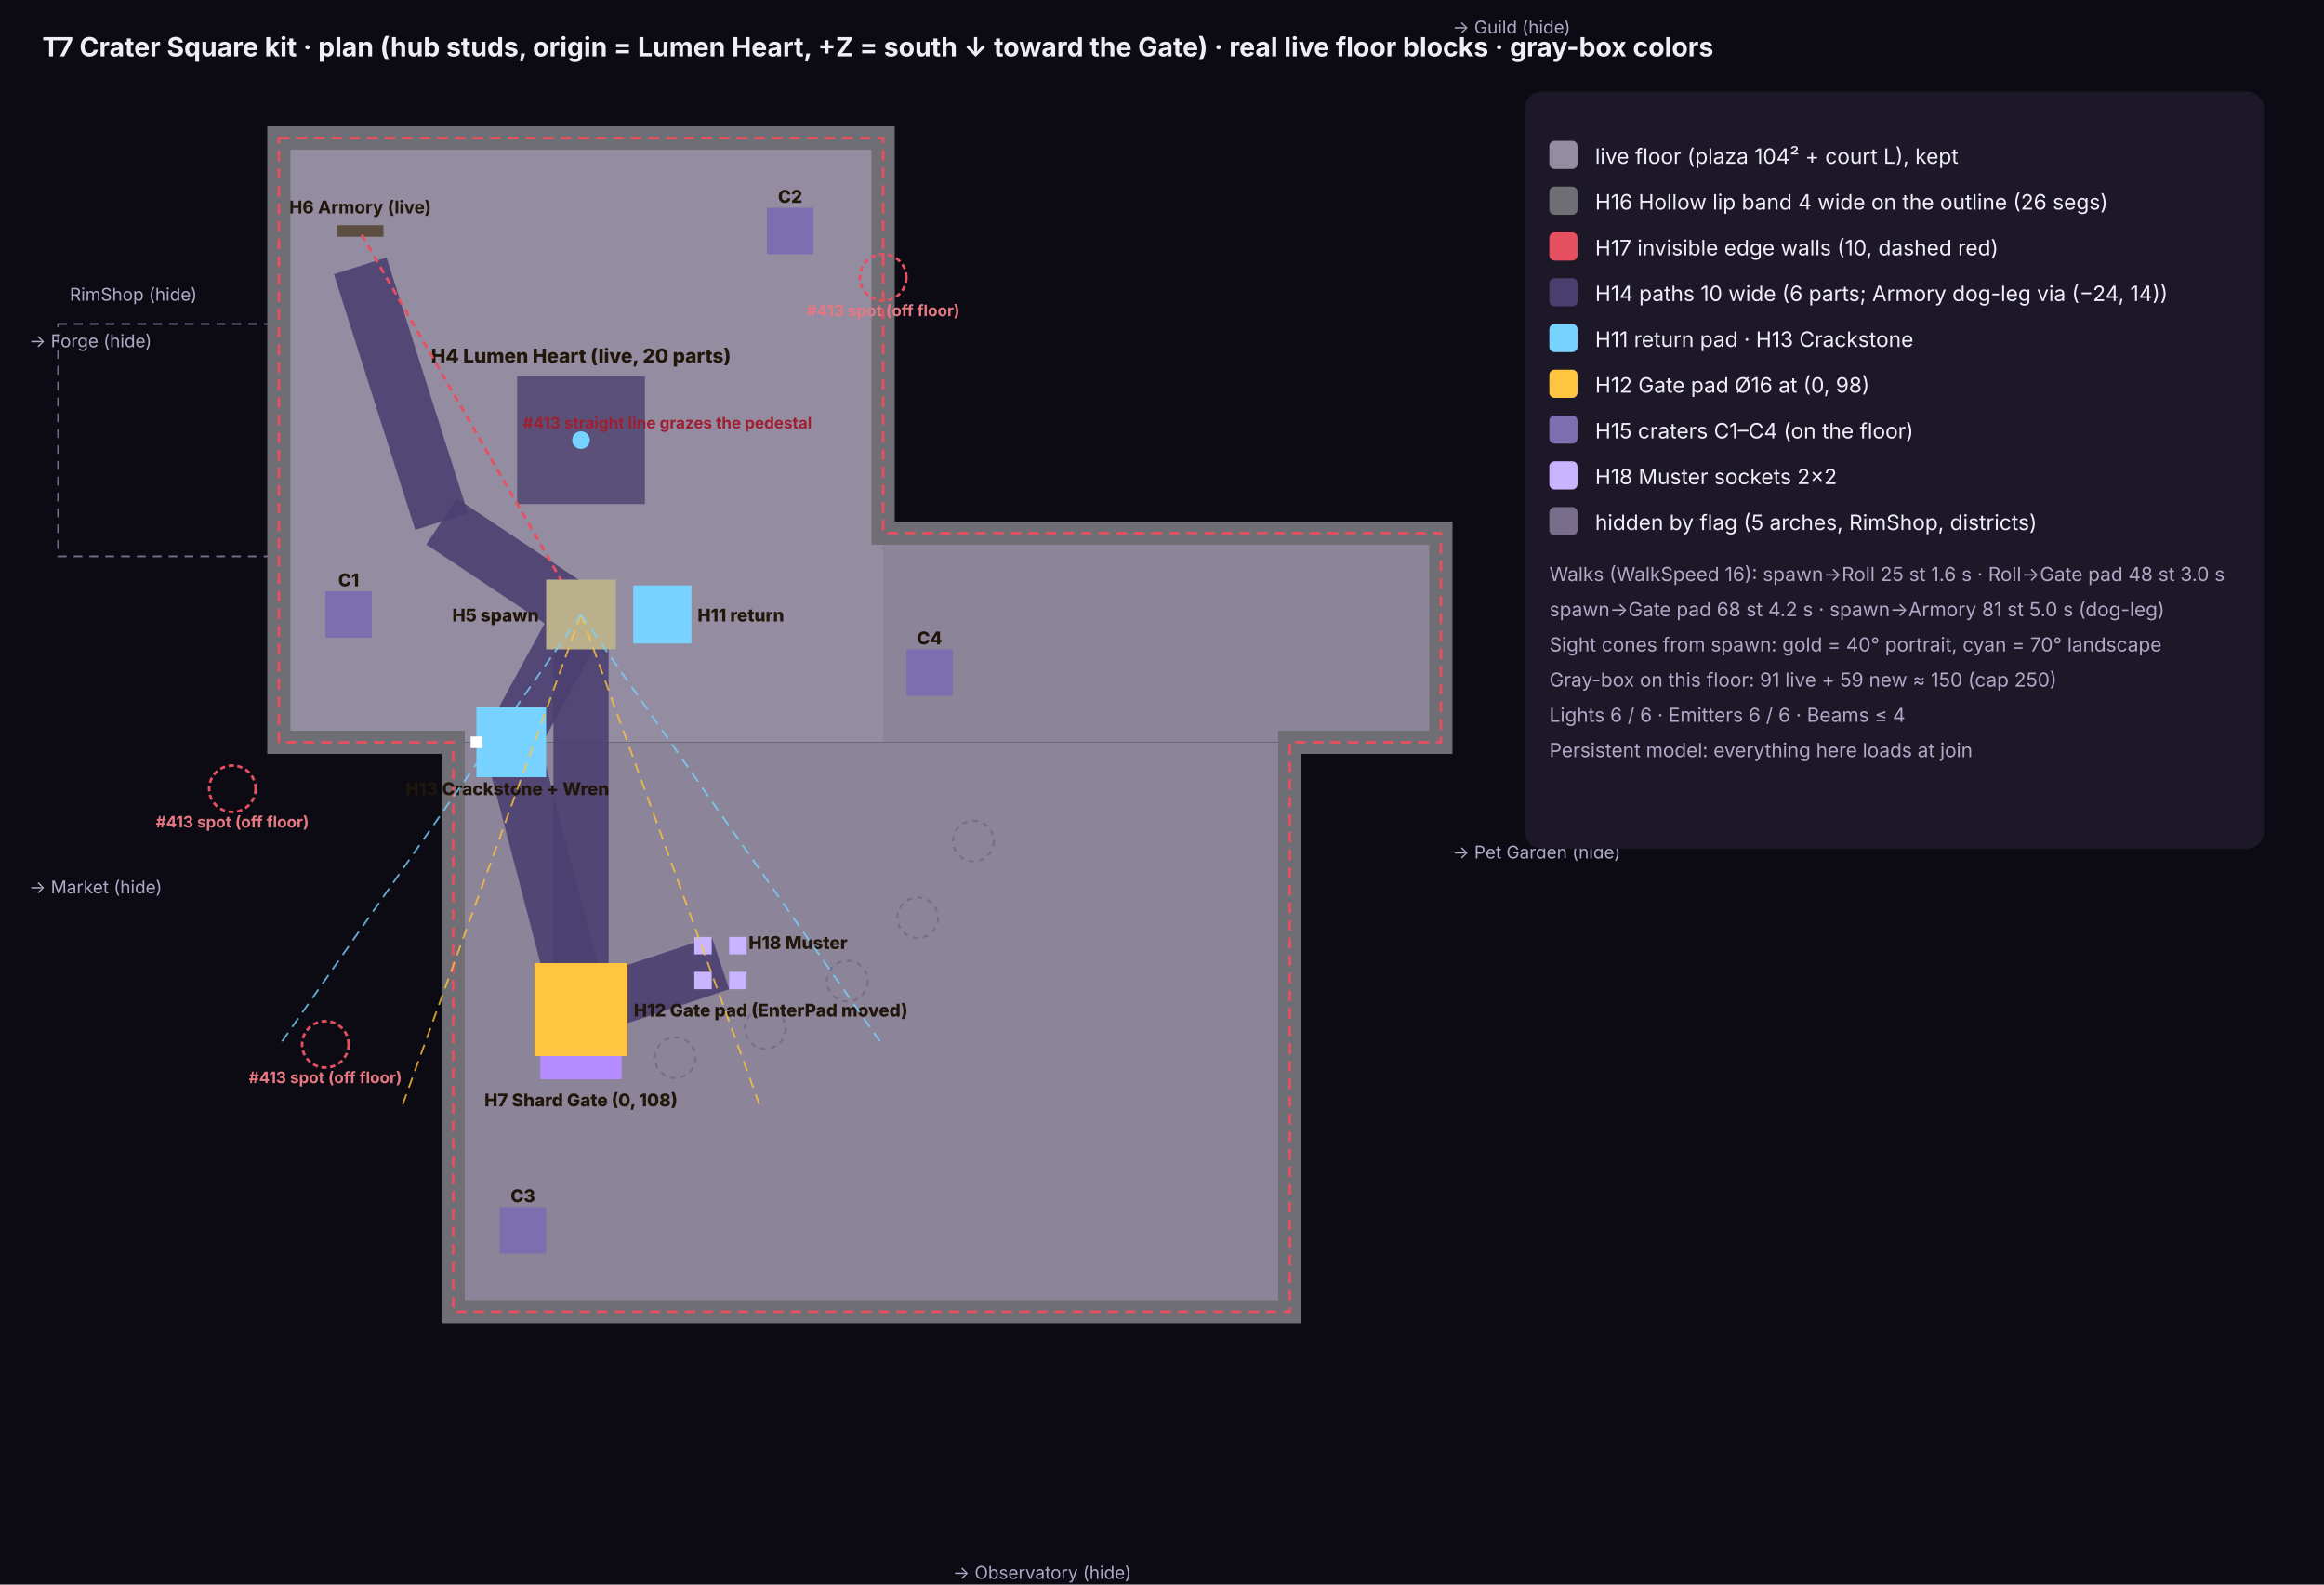
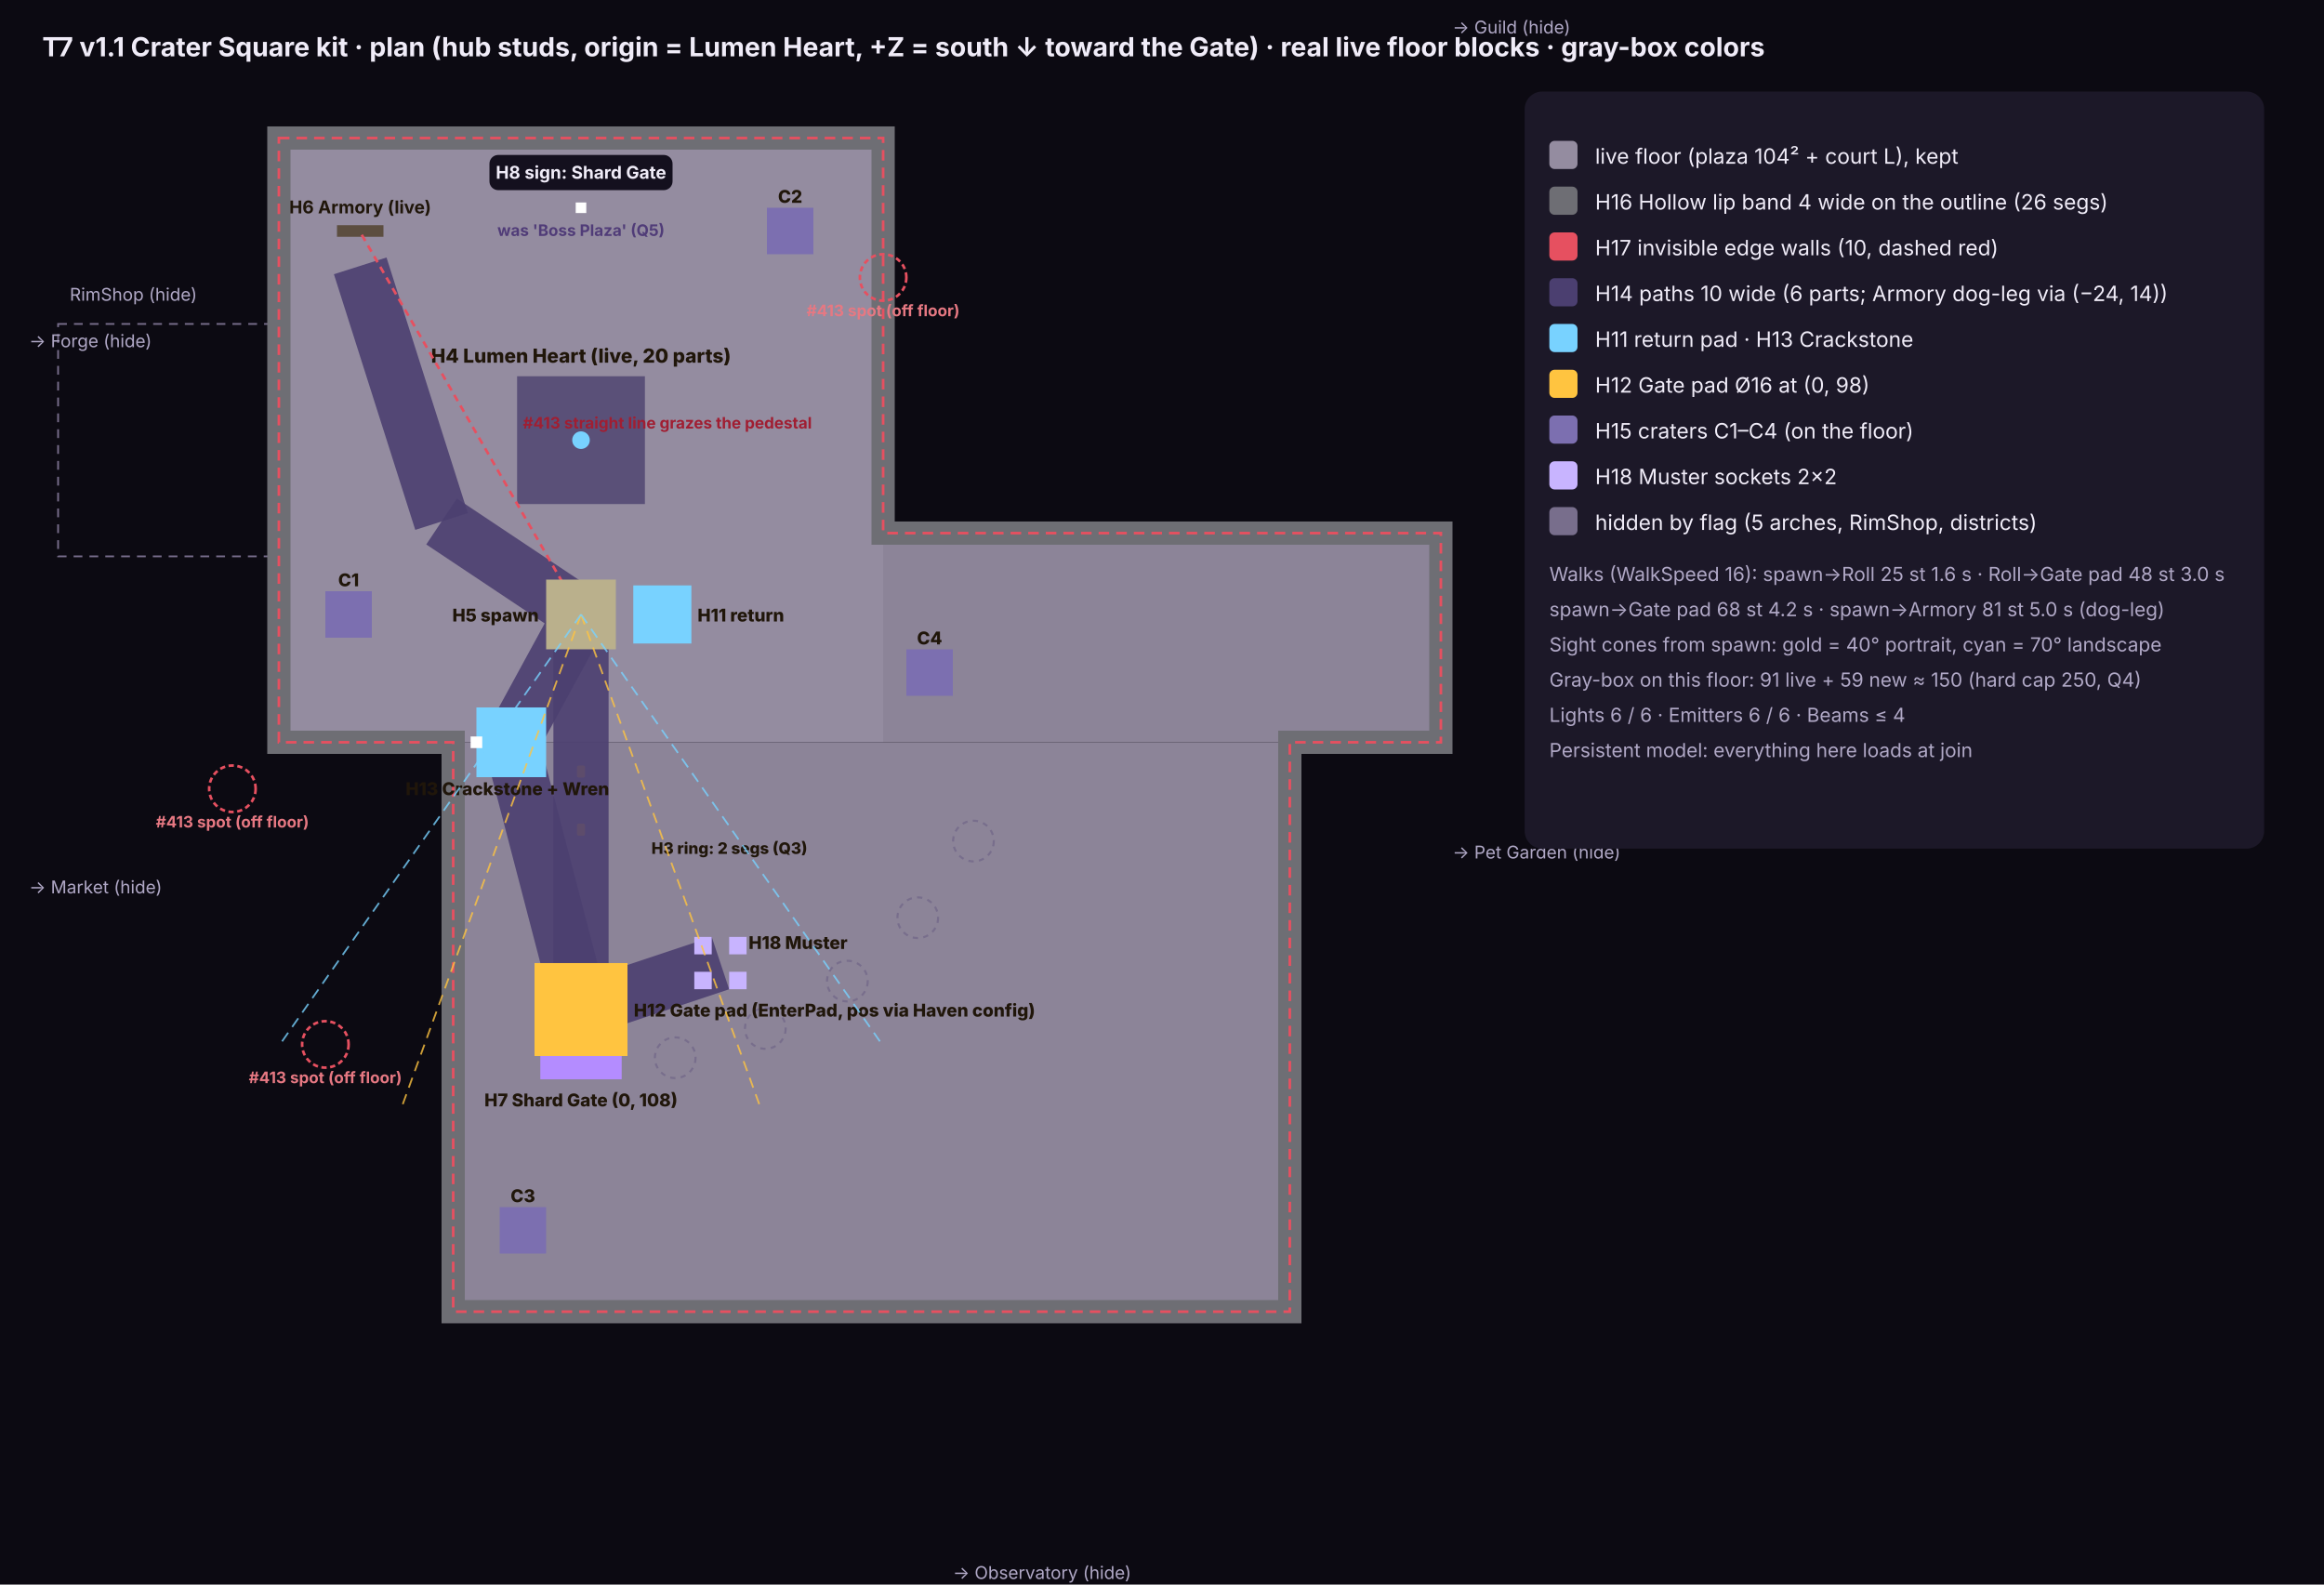
<svg xmlns="http://www.w3.org/2000/svg" width="1320" height="900" viewBox="0 0 1320 900">
  <rect x="0" y="0" width="1320" height="900" rx="0" fill="rgb(12,10,18)" />
-   <text x="24" y="32" font-family="'Builder Sans','BuilderSans','Inter','Segoe UI',Arial,sans-serif" font-size="15" font-weight="700" fill="rgb(240,236,248)" text-anchor="start">T7 Crater Square kit · plan (hub studs, origin = Lumen Heart, +Z = south ↓ toward the Gate) · real live floor blocks · gray-box colors</text>
+   <text x="24" y="32" font-family="'Builder Sans','BuilderSans','Inter','Segoe UI',Arial,sans-serif" font-size="15" font-weight="700" fill="rgb(240,236,248)" text-anchor="start">T7 v1.1 Crater Square kit · plan (hub studs, origin = Lumen Heart, +Z = south ↓ toward the Gate) · real live floor blocks · gray-box colors</text>
  <rect x="33.0" y="184.0" width="125.4" height="132.0" rx="0" fill="none" stroke="rgb(120,110,140)" stroke-width="1" stroke-dasharray="5 4" />
  <text x="39.6" y="170.8" font-family="'Builder Sans','BuilderSans','Inter','Segoe UI',Arial,sans-serif" font-size="10" font-weight="400" fill="rgb(176,168,198)" text-anchor="start">RimShop (hide)</text>
  <text x="16.5" y="197.2" font-family="'Builder Sans','BuilderSans','Inter','Segoe UI',Arial,sans-serif" font-size="10" font-weight="400" fill="rgb(176,168,198)" text-anchor="start">→ Forge (hide)</text>
  <text x="16.5" y="507.4" font-family="'Builder Sans','BuilderSans','Inter','Segoe UI',Arial,sans-serif" font-size="10" font-weight="400" fill="rgb(176,168,198)" text-anchor="start">→ Market (hide)</text>
  <text x="825.0" y="19.0" font-family="'Builder Sans','BuilderSans','Inter','Segoe UI',Arial,sans-serif" font-size="10" font-weight="400" fill="rgb(176,168,198)" text-anchor="start">→ Guild (hide)</text>
  <text x="825.0" y="487.6" font-family="'Builder Sans','BuilderSans','Inter','Segoe UI',Arial,sans-serif" font-size="10" font-weight="400" fill="rgb(176,168,198)" text-anchor="start">→ Pet Garden (hide)</text>
  <text x="541.2" y="896.8" font-family="'Builder Sans','BuilderSans','Inter','Segoe UI',Arial,sans-serif" font-size="10" font-weight="400" fill="rgb(176,168,198)" text-anchor="start">→ Observatory (hide)</text>
  <rect x="158.4" y="78.4" width="343.2" height="343.2" rx="0" fill="rgb(148,140,160)" />
  <rect x="257.4" y="421.6" width="475.2" height="323.4" rx="0" fill="rgb(140,132,152)" />
  <rect x="501.6" y="302.8" width="316.8" height="118.8" rx="0" fill="rgb(140,132,152)" />
  <polygon points="158.4,78.4 501.6,78.4 501.6,302.8 818.4,302.8 818.4,421.6 732.6,421.6 732.6,745.0 257.4,745.0 257.4,421.6 158.4,421.6" fill="none" stroke="rgb(110,110,116)" stroke-width="13.2" stroke-linejoin="miter" />
  <polygon points="158.4,78.4 501.6,78.4 501.6,302.8 818.4,302.8 818.4,421.6 732.6,421.6 732.6,745.0 257.4,745.0 257.4,421.6 158.4,421.6" fill="none" stroke="rgb(230,80,96)" stroke-width="1.5" stroke-dasharray="6 4" />
  <circle cx="383.516" cy="600.775" r="11.55" fill="none" stroke="rgb(120,110,140)" stroke-width="1.2" stroke-dasharray="3 3" />
  <circle cx="434.694" cy="584.147" r="11.55" fill="none" stroke="rgb(120,110,140)" stroke-width="1.2" stroke-dasharray="3 3" />
  <circle cx="481.296" cy="557.241" r="11.55" fill="none" stroke="rgb(120,110,140)" stroke-width="1.2" stroke-dasharray="3 3" />
  <circle cx="521.285" cy="521.234" r="11.55" fill="none" stroke="rgb(120,110,140)" stroke-width="1.2" stroke-dasharray="3 3" />
  <circle cx="552.915" cy="477.7" r="11.55" fill="none" stroke="rgb(120,110,140)" stroke-width="1.2" stroke-dasharray="3 3" />
+   <rect x="327.0" y="115.0" width="6" height="6" rx="0" fill="rgb(255,255,255)" />
+   <rect x="278.0" y="88.0" width="104" height="20" rx="5" fill="rgb(20,16,30)" />
+   <text x="330.0" y="101.5" font-family="'Builder Sans','BuilderSans','Inter','Segoe UI',Arial,sans-serif" font-size="10" font-weight="700" fill="rgb(240,236,248)" text-anchor="middle">H8 sign: Shard Gate</text>
+   <text x="330.0" y="134.0" font-family="'Builder Sans','BuilderSans','Inter','Segoe UI',Arial,sans-serif" font-size="9" font-weight="700" fill="rgb(80,60,120)" text-anchor="middle">was 'Boss Plaza' (Q5)</text>
+   <rect x="327.69" y="467.8" width="4.62" height="6.864" rx="1" fill="rgb(255,196,64)" />
+   <rect x="327.69" y="434.8" width="4.62" height="6.864" rx="1" fill="rgb(255,196,64)" />
+   <text x="370.0" y="485.0" font-family="'Builder Sans','BuilderSans','Inter','Segoe UI',Arial,sans-serif" font-size="9" font-weight="800" fill="rgb(32,22,10)" text-anchor="start">H3 ring: 2 segs (Q3)</text>
  <rect x="293.7" y="213.7" width="72.6" height="72.6" rx="0" fill="rgb(90,80,120)" />
  <circle cx="330.0" cy="250.0" r="5" fill="rgb(120,210,255)" />
  <text x="330.0" y="206.0" font-family="'Builder Sans','BuilderSans','Inter','Segoe UI',Arial,sans-serif" font-size="11" font-weight="800" fill="rgb(32,22,10)" text-anchor="middle">H4 Lumen Heart (live, 20 parts)</text>
  <rect x="191.4" y="127.9" width="26.4" height="6.6" rx="0" fill="rgb(92,78,64)" />
  <text x="204.6" y="121.2" font-family="'Builder Sans','BuilderSans','Inter','Segoe UI',Arial,sans-serif" font-size="10" font-weight="700" fill="rgb(32,22,10)" text-anchor="middle">H6 Armory (live)</text>
  <line x1="330.0" y1="349.0" x2="290.4" y2="421.6" stroke="rgb(75,63,112)" stroke-width="31.35" opacity="0.9" />
  <line x1="290.4" y1="421.6" x2="330.0" y2="573.4" stroke="rgb(75,63,112)" stroke-width="31.35" opacity="0.9" />
  <line x1="330.0" y1="349.0" x2="330.0" y2="573.4" stroke="rgb(75,63,112)" stroke-width="31.35" opacity="0.9" />
  <line x1="330.0" y1="573.4" x2="409.2" y2="547.0" stroke="rgb(75,63,112)" stroke-width="31.35" opacity="0.9" />
  <line x1="330.0" y1="349.0" x2="250.8" y2="296.2" stroke="rgb(75,63,112)" stroke-width="31.35" opacity="0.9" />
  <line x1="250.8" y1="296.2" x2="204.6" y2="151.0" stroke="rgb(75,63,112)" stroke-width="31.35" opacity="0.9" />
  <line x1="330.0" y1="349.0" x2="204.6" y2="131.86" stroke="rgb(230,80,96)" stroke-width="1.5" stroke-dasharray="4 3" />
  <text x="297.0" y="243.4" font-family="'Builder Sans','BuilderSans','Inter','Segoe UI',Arial,sans-serif" font-size="9" font-weight="700" fill="rgb(160,30,50)" text-anchor="start">#413 straight line grazes the pedestal</text>
  <rect x="310.2" y="329.2" width="39.6" height="39.6" rx="0" fill="rgb(186,176,140)" />
  <text x="306.0" y="353.0" font-family="'Builder Sans','BuilderSans','Inter','Segoe UI',Arial,sans-serif" font-size="10" font-weight="800" fill="rgb(32,22,10)" text-anchor="end">H5 spawn</text>
  <rect x="359.7" y="332.5" width="33.0" height="33.0" rx="0" fill="rgb(120,210,255)" />
  <text x="396.2" y="353.0" font-family="'Builder Sans','BuilderSans','Inter','Segoe UI',Arial,sans-serif" font-size="10" font-weight="800" fill="rgb(32,22,10)" text-anchor="start">H11 return</text>
  <rect x="270.6" y="401.8" width="39.6" height="39.6" rx="0" fill="rgb(120,210,255)" />
  <text x="230.4" y="451.6" font-family="'Builder Sans','BuilderSans','Inter','Segoe UI',Arial,sans-serif" font-size="10" font-weight="800" fill="rgb(32,22,10)" text-anchor="start">H13 Crackstone + Wren</text>
  <rect x="267.3" y="418.3" width="6.6" height="6.6" rx="0" fill="rgb(255,255,255)" />
  <rect x="303.6" y="547.0" width="52.8" height="52.8" rx="0" fill="rgb(255,196,64)" />
-   <text x="360.0" y="577.4" font-family="'Builder Sans','BuilderSans','Inter','Segoe UI',Arial,sans-serif" font-size="10" font-weight="800" fill="rgb(32,22,10)" text-anchor="start">H12 Gate pad (EnterPad moved)</text>
+   <text x="360.0" y="577.4" font-family="'Builder Sans','BuilderSans','Inter','Segoe UI',Arial,sans-serif" font-size="10" font-weight="800" fill="rgb(32,22,10)" text-anchor="start">H12 Gate pad (EnterPad, pos via Haven config)</text>
  <rect x="306.9" y="599.8" width="46.2" height="13.2" rx="0" fill="rgb(180,140,255)" />
  <text x="330.0" y="628.4" font-family="'Builder Sans','BuilderSans','Inter','Segoe UI',Arial,sans-serif" font-size="10" font-weight="800" fill="rgb(32,22,10)" text-anchor="middle">H7 Shard Gate (0, 108)</text>
  <rect x="394.35" y="532.15" width="9.9" height="9.9" rx="0" fill="rgb(200,180,255)" />
  <rect x="394.35" y="551.95" width="9.9" height="9.9" rx="0" fill="rgb(200,180,255)" />
  <rect x="414.15" y="532.15" width="9.9" height="9.9" rx="0" fill="rgb(200,180,255)" />
  <rect x="414.15" y="551.95" width="9.9" height="9.9" rx="0" fill="rgb(200,180,255)" />
  <text x="425.2" y="539.0" font-family="'Builder Sans','BuilderSans','Inter','Segoe UI',Arial,sans-serif" font-size="10" font-weight="800" fill="rgb(32,22,10)" text-anchor="start">H18 Muster</text>
  <rect x="184.8" y="335.8" width="26.4" height="26.4" rx="0" fill="rgb(124,111,176)" />
  <text x="198.0" y="333.0" font-family="'Builder Sans','BuilderSans','Inter','Segoe UI',Arial,sans-serif" font-size="10" font-weight="800" fill="rgb(32,22,10)" text-anchor="middle">C1</text>
  <rect x="435.6" y="118.0" width="26.4" height="26.4" rx="0" fill="rgb(124,111,176)" />
  <text x="448.8" y="115.2" font-family="'Builder Sans','BuilderSans','Inter','Segoe UI',Arial,sans-serif" font-size="10" font-weight="800" fill="rgb(32,22,10)" text-anchor="middle">C2</text>
  <rect x="283.8" y="685.6" width="26.4" height="26.4" rx="0" fill="rgb(124,111,176)" />
  <text x="297.0" y="682.8" font-family="'Builder Sans','BuilderSans','Inter','Segoe UI',Arial,sans-serif" font-size="10" font-weight="800" fill="rgb(32,22,10)" text-anchor="middle">C3</text>
  <rect x="514.8" y="368.8" width="26.4" height="26.4" rx="0" fill="rgb(124,111,176)" />
  <text x="528.0" y="366.0" font-family="'Builder Sans','BuilderSans','Inter','Segoe UI',Arial,sans-serif" font-size="10" font-weight="800" fill="rgb(32,22,10)" text-anchor="middle">C4</text>
  <circle cx="132.0" cy="448.0" r="13.2" fill="none" stroke="rgb(230,80,96)" stroke-width="1.5" stroke-dasharray="3 2" />
  <text x="132.0" y="470.0" font-family="'Builder Sans','BuilderSans','Inter','Segoe UI',Arial,sans-serif" font-size="9" font-weight="700" fill="rgb(230,120,130)" text-anchor="middle">#413 spot (off floor)</text>
  <circle cx="184.8" cy="593.2" r="13.2" fill="none" stroke="rgb(230,80,96)" stroke-width="1.5" stroke-dasharray="3 2" />
  <text x="184.8" y="615.2" font-family="'Builder Sans','BuilderSans','Inter','Segoe UI',Arial,sans-serif" font-size="9" font-weight="700" fill="rgb(230,120,130)" text-anchor="middle">#413 spot (off floor)</text>
  <circle cx="501.6" cy="157.6" r="13.2" fill="none" stroke="rgb(230,80,96)" stroke-width="1.5" stroke-dasharray="3 2" />
  <text x="501.6" y="179.6" font-family="'Builder Sans','BuilderSans','Inter','Segoe UI',Arial,sans-serif" font-size="9" font-weight="700" fill="rgb(230,120,130)" text-anchor="middle">#413 spot (off floor)</text>
  <line x1="330.0" y1="349.0" x2="228.42" y2="628.089" stroke="rgb(255,196,64)" stroke-width="1" stroke-dasharray="6 4" opacity="0.8" />
  <line x1="330.0" y1="349.0" x2="431.58" y2="628.089" stroke="rgb(255,196,64)" stroke-width="1" stroke-dasharray="6 4" opacity="0.8" />
  <line x1="330.0" y1="349.0" x2="159.648" y2="592.288" stroke="rgb(120,210,255)" stroke-width="1" stroke-dasharray="6 4" opacity="0.8" />
  <line x1="330.0" y1="349.0" x2="500.352" y2="592.288" stroke="rgb(120,210,255)" stroke-width="1" stroke-dasharray="6 4" opacity="0.8" />
  <rect x="866" y="52" width="420" height="430" rx="10" fill="rgb(28,24,40)" />
  <rect x="880" y="80" width="16" height="16" rx="3" fill="rgb(148,140,160)" />
  <text x="906" y="93" font-family="'Builder Sans','BuilderSans','Inter','Segoe UI',Arial,sans-serif" font-size="12" font-weight="400" fill="rgb(240,236,248)" text-anchor="start">live floor (plaza 104² + court L), kept</text>
  <rect x="880" y="106" width="16" height="16" rx="3" fill="rgb(110,110,116)" />
  <text x="906" y="119" font-family="'Builder Sans','BuilderSans','Inter','Segoe UI',Arial,sans-serif" font-size="12" font-weight="400" fill="rgb(240,236,248)" text-anchor="start">H16 Hollow lip band 4 wide on the outline (26 segs)</text>
  <rect x="880" y="132" width="16" height="16" rx="3" fill="rgb(230,80,96)" />
  <text x="906" y="145" font-family="'Builder Sans','BuilderSans','Inter','Segoe UI',Arial,sans-serif" font-size="12" font-weight="400" fill="rgb(240,236,248)" text-anchor="start">H17 invisible edge walls (10, dashed red)</text>
  <rect x="880" y="158" width="16" height="16" rx="3" fill="rgb(75,63,112)" />
  <text x="906" y="171" font-family="'Builder Sans','BuilderSans','Inter','Segoe UI',Arial,sans-serif" font-size="12" font-weight="400" fill="rgb(240,236,248)" text-anchor="start">H14 paths 10 wide (6 parts; Armory dog-leg via (−24, 14))</text>
  <rect x="880" y="184" width="16" height="16" rx="3" fill="rgb(120,210,255)" />
  <text x="906" y="197" font-family="'Builder Sans','BuilderSans','Inter','Segoe UI',Arial,sans-serif" font-size="12" font-weight="400" fill="rgb(240,236,248)" text-anchor="start">H11 return pad · H13 Crackstone</text>
  <rect x="880" y="210" width="16" height="16" rx="3" fill="rgb(255,196,64)" />
  <text x="906" y="223" font-family="'Builder Sans','BuilderSans','Inter','Segoe UI',Arial,sans-serif" font-size="12" font-weight="400" fill="rgb(240,236,248)" text-anchor="start">H12 Gate pad Ø16 at (0, 98)</text>
  <rect x="880" y="236" width="16" height="16" rx="3" fill="rgb(124,111,176)" />
  <text x="906" y="249" font-family="'Builder Sans','BuilderSans','Inter','Segoe UI',Arial,sans-serif" font-size="12" font-weight="400" fill="rgb(240,236,248)" text-anchor="start">H15 craters C1–C4 (on the floor)</text>
  <rect x="880" y="262" width="16" height="16" rx="3" fill="rgb(200,180,255)" />
  <text x="906" y="275" font-family="'Builder Sans','BuilderSans','Inter','Segoe UI',Arial,sans-serif" font-size="12" font-weight="400" fill="rgb(240,236,248)" text-anchor="start">H18 Muster sockets 2×2</text>
  <rect x="880" y="288" width="16" height="16" rx="3" fill="rgb(120,110,140)" />
  <text x="906" y="301" font-family="'Builder Sans','BuilderSans','Inter','Segoe UI',Arial,sans-serif" font-size="12" font-weight="400" fill="rgb(240,236,248)" text-anchor="start">hidden by flag (5 arches, RimShop, districts)</text>
  <text x="880" y="330" font-family="'Builder Sans','BuilderSans','Inter','Segoe UI',Arial,sans-serif" font-size="11" font-weight="400" fill="rgb(176,168,198)" text-anchor="start">Walks (WalkSpeed 16): spawn→Roll 25 st 1.6 s · Roll→Gate pad 48 st 3.0 s</text>
  <text x="880" y="350" font-family="'Builder Sans','BuilderSans','Inter','Segoe UI',Arial,sans-serif" font-size="11" font-weight="400" fill="rgb(176,168,198)" text-anchor="start">spawn→Gate pad 68 st 4.2 s · spawn→Armory 81 st 5.0 s (dog-leg)</text>
  <text x="880" y="370" font-family="'Builder Sans','BuilderSans','Inter','Segoe UI',Arial,sans-serif" font-size="11" font-weight="400" fill="rgb(176,168,198)" text-anchor="start">Sight cones from spawn: gold = 40° portrait, cyan = 70° landscape</text>
-   <text x="880" y="390" font-family="'Builder Sans','BuilderSans','Inter','Segoe UI',Arial,sans-serif" font-size="11" font-weight="400" fill="rgb(176,168,198)" text-anchor="start">Gray-box on this floor: 91 live + 59 new ≈ 150 (cap 250)</text>
+   <text x="880" y="390" font-family="'Builder Sans','BuilderSans','Inter','Segoe UI',Arial,sans-serif" font-size="11" font-weight="400" fill="rgb(176,168,198)" text-anchor="start">Gray-box on this floor: 91 live + 59 new ≈ 150 (hard cap 250, Q4)</text>
  <text x="880" y="410" font-family="'Builder Sans','BuilderSans','Inter','Segoe UI',Arial,sans-serif" font-size="11" font-weight="400" fill="rgb(176,168,198)" text-anchor="start">Lights 6 / 6 · Emitters 6 / 6 · Beams ≤ 4</text>
  <text x="880" y="430" font-family="'Builder Sans','BuilderSans','Inter','Segoe UI',Arial,sans-serif" font-size="11" font-weight="400" fill="rgb(176,168,198)" text-anchor="start">Persistent model: everything here loads at join</text>
</svg>
